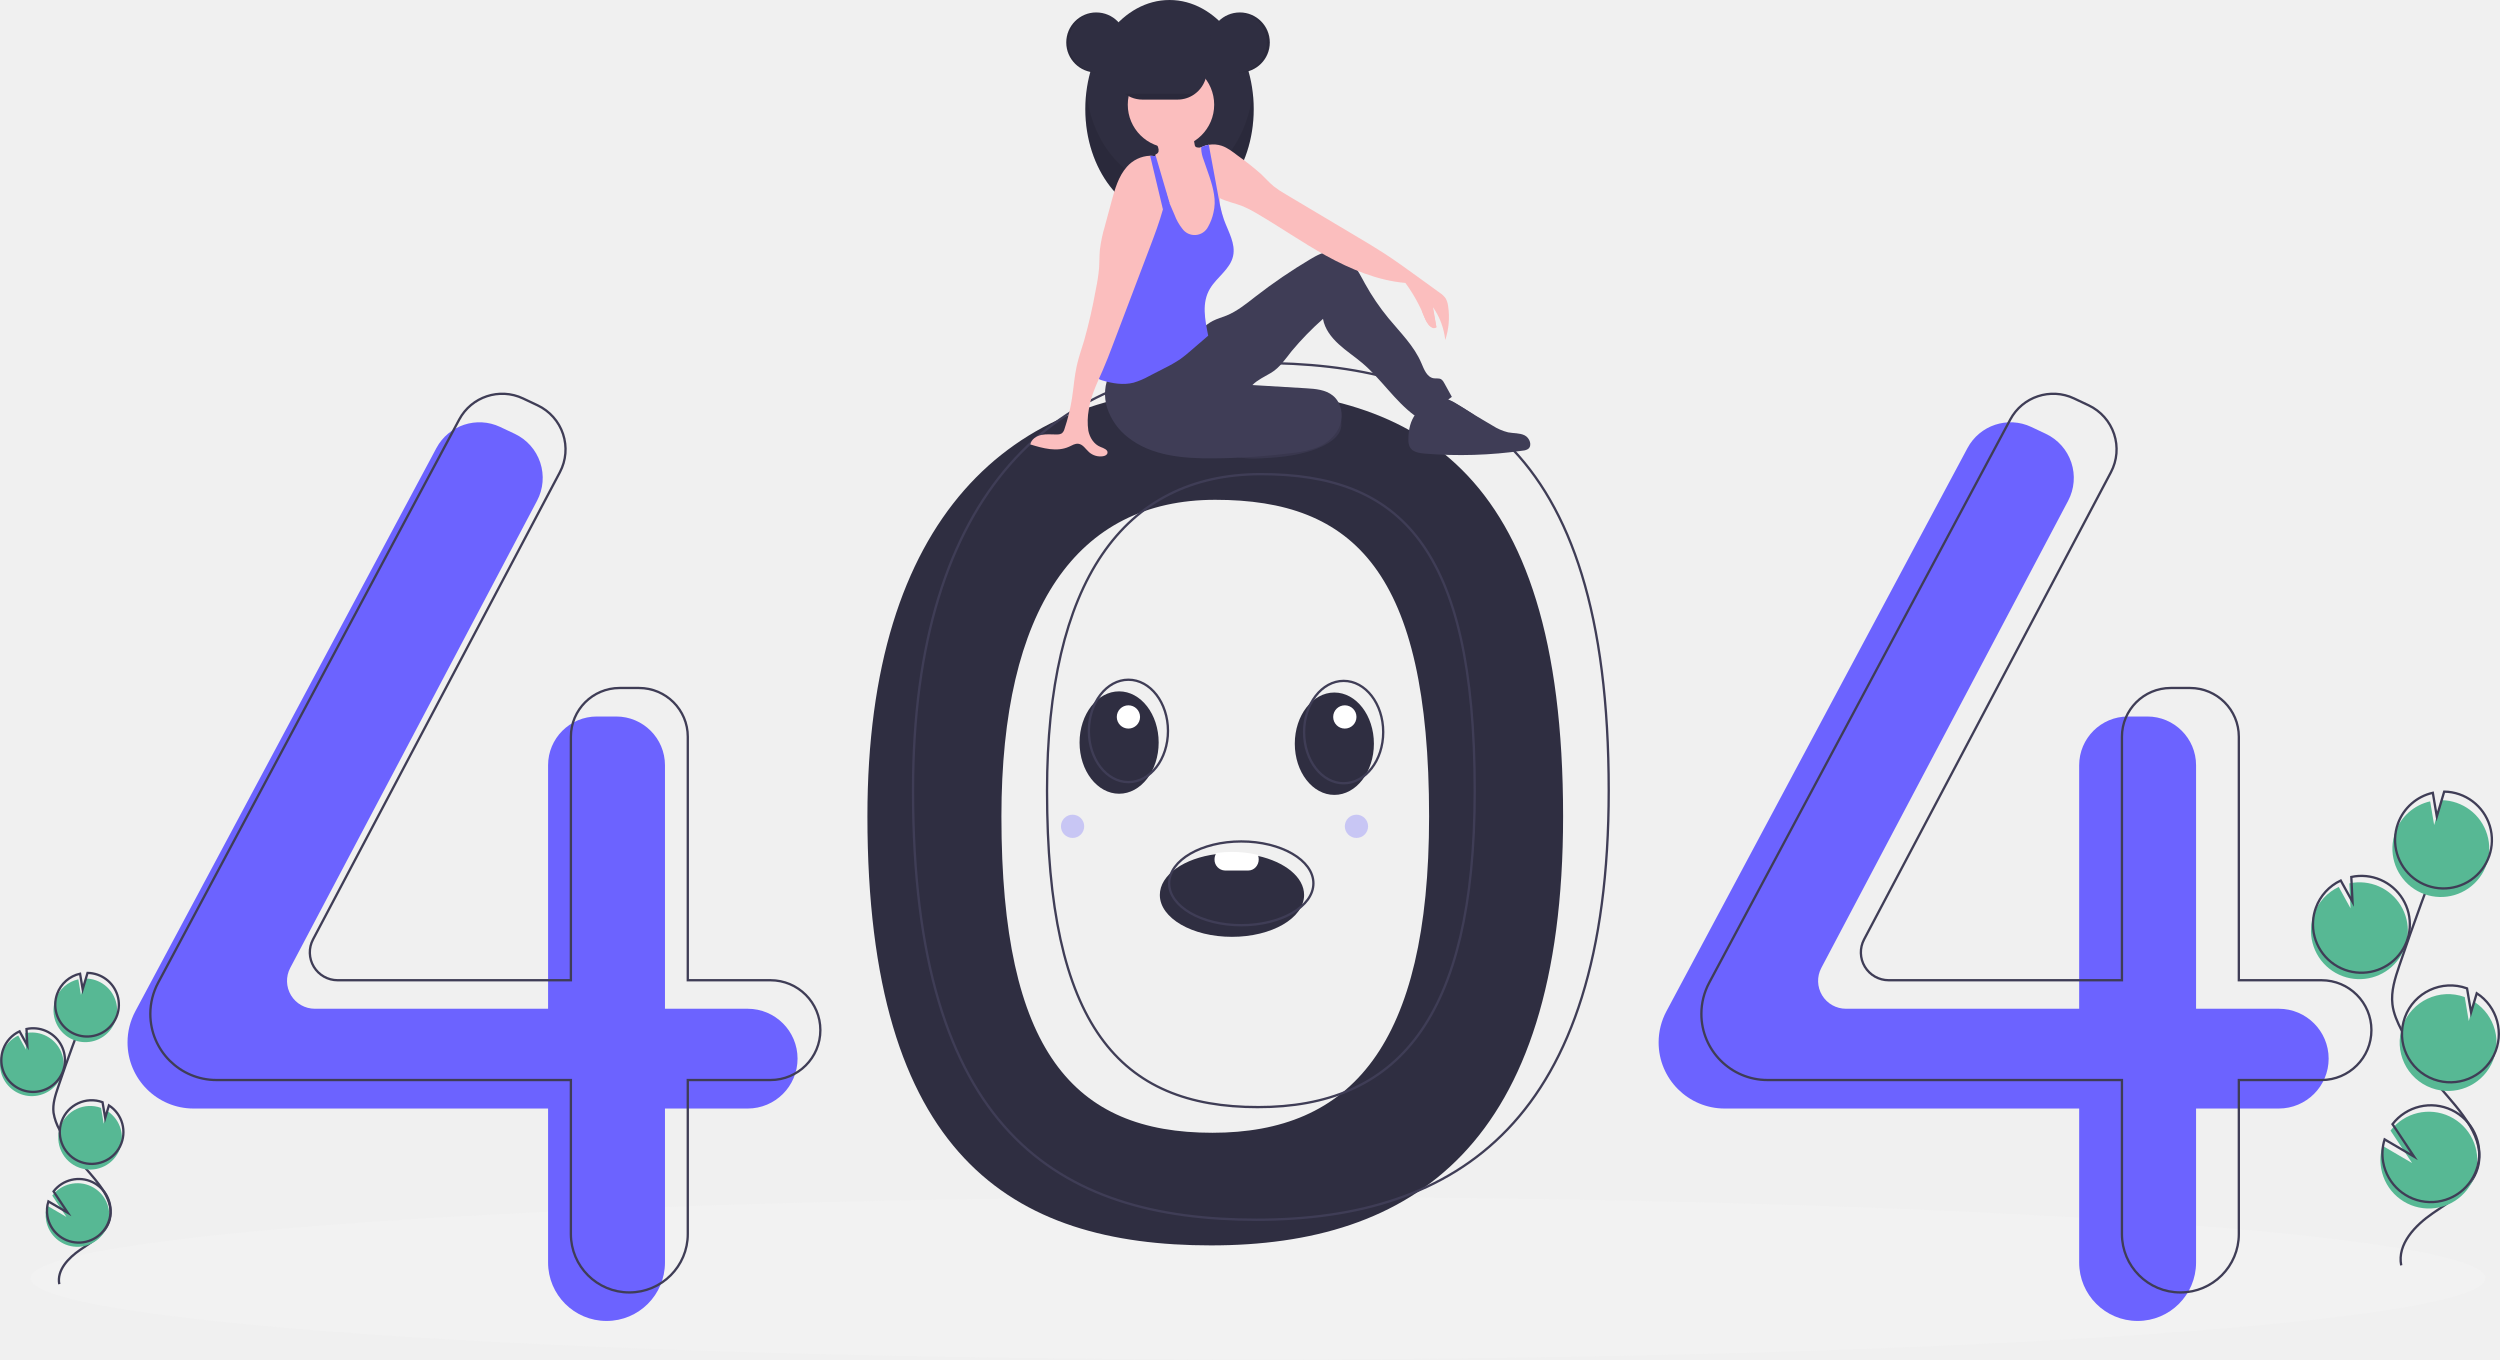
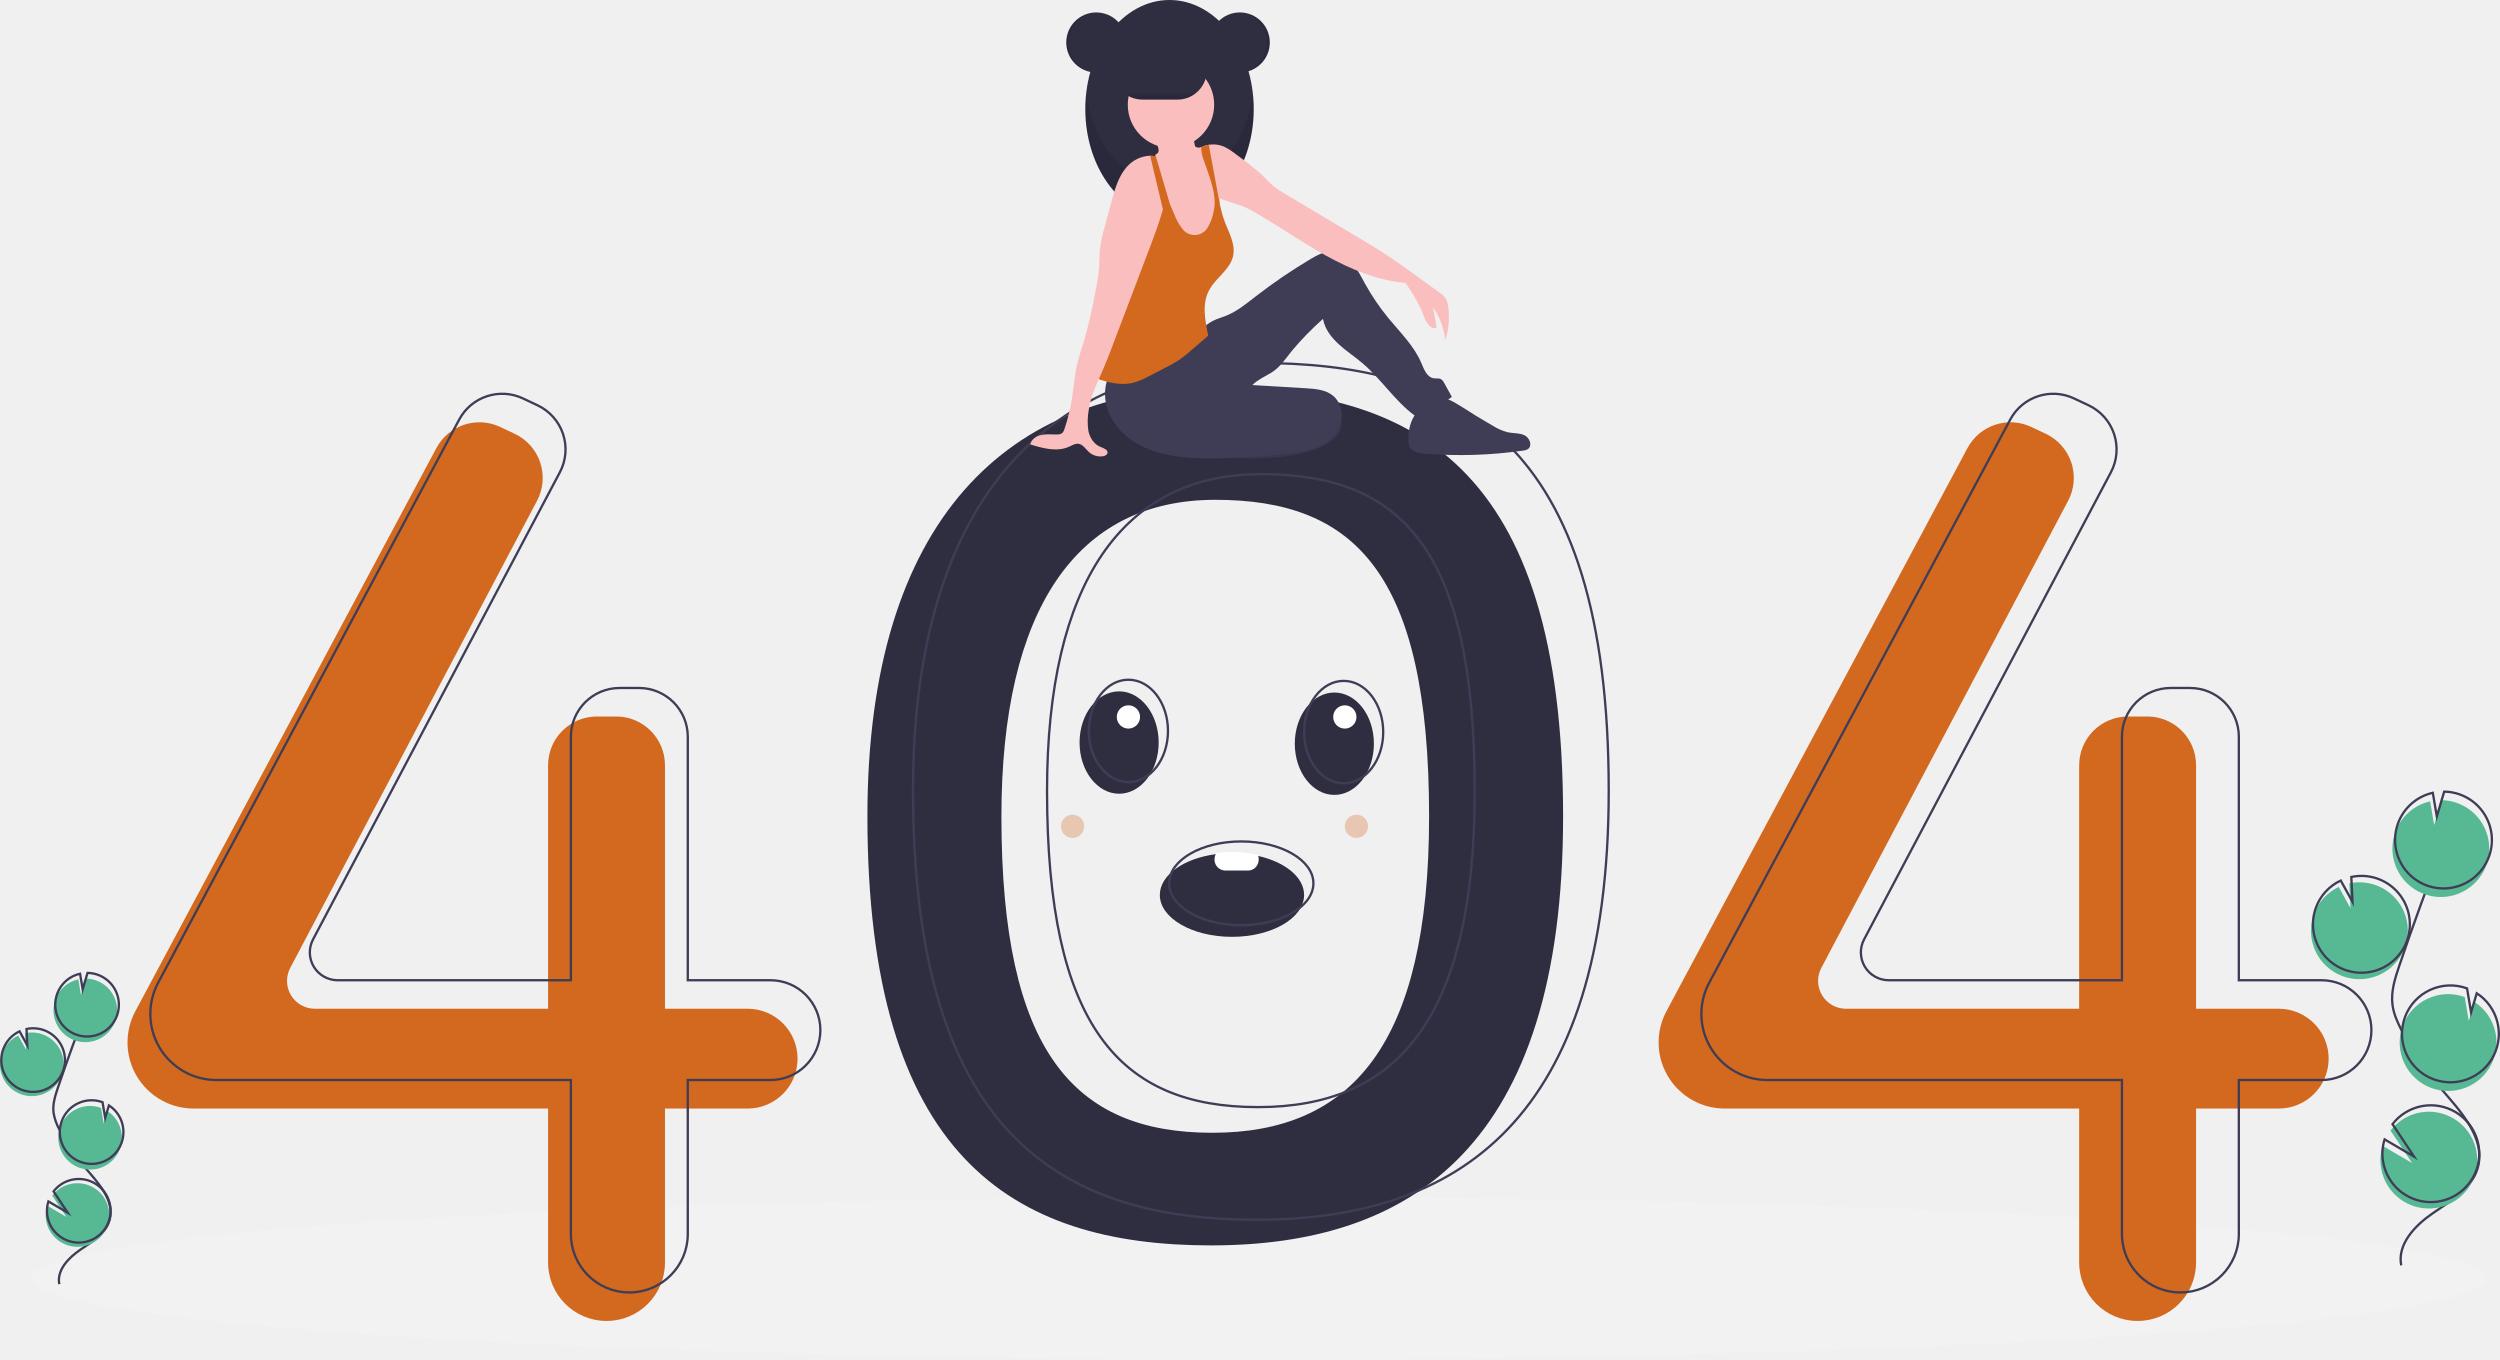
<svg xmlns="http://www.w3.org/2000/svg" id="fd59ce54-f850-4dfc-bc34-dd7d379d600e" data-name="Layer 1" width="1074.392" height="584.231" viewBox="0 0 1074.392 584.231">
  <ellipse cx="540.643" cy="549.309" rx="527.5" ry="34.922" fill="#f2f2f2" />
  <path d="M583.48,324.894c-85.944,0-147.651,55.139-147.651,183.798,0,145.813,61.707,184.411,147.651,184.411s151.327-42.274,151.327-184.411C734.807,356.753,669.424,324.894,583.48,324.894Zm.565,319.808c-59.527,0-90.626-34.923-90.626-135.916,0-89.112,32.372-136.105,91.899-136.105s91.899,30.868,91.899,136.105C677.217,607.234,643.572,644.703,584.045,644.703Z" transform="translate(-63.054 -157.8845)" fill="#2f2e41" />
-   <path d="M384.365,591.401H348.831V486.762A20.956,20.956,0,0,0,327.875,465.806h-8.326a20.956,20.956,0,0,0-20.956,20.956V591.401H198.363a11.963,11.963,0,0,1-10.578-17.552l106.082-200.78A20.956,20.956,0,0,0,284.287,344.33l-6.262-2.957a20.956,20.956,0,0,0-27.429,9.07L121.214,592.475a28.416,28.416,0,0,0-3.356,13.396v0a28.416,28.416,0,0,0,28.416,28.416H298.593v66.167a25.119,25.119,0,0,0,25.119,25.119h0a25.119,25.119,0,0,0,25.119-25.119V634.287h35.534a21.443,21.443,0,0,0,21.443-21.443v0A21.443,21.443,0,0,0,384.365,591.401Z" transform="translate(-63.054 -157.8845)" fill="#6c63ff" />
-   <path d="M1042.362,591.401h-35.534V486.762A20.956,20.956,0,0,0,985.872,465.806h-8.326a20.956,20.956,0,0,0-20.956,20.956V591.401H856.359a11.963,11.963,0,0,1-10.578-17.552L951.864,373.069A20.956,20.956,0,0,0,942.284,344.33l-6.262-2.957a20.956,20.956,0,0,0-27.429,9.07L779.211,592.475a28.416,28.416,0,0,0-3.356,13.396v0a28.416,28.416,0,0,0,28.416,28.416H956.589v66.167a25.119,25.119,0,0,0,25.119,25.119h0a25.119,25.119,0,0,0,25.119-25.119V634.287h35.534a21.443,21.443,0,0,0,21.443-21.443v0A21.443,21.443,0,0,0,1042.362,591.401Z" transform="translate(-63.054 -157.8845)" fill="#6c63ff" />
+   <path d="M384.365,591.401H348.831V486.762A20.956,20.956,0,0,0,327.875,465.806h-8.326a20.956,20.956,0,0,0-20.956,20.956V591.401H198.363a11.963,11.963,0,0,1-10.578-17.552l106.082-200.78A20.956,20.956,0,0,0,284.287,344.33l-6.262-2.957a20.956,20.956,0,0,0-27.429,9.07L121.214,592.475a28.416,28.416,0,0,0-3.356,13.396v0a28.416,28.416,0,0,0,28.416,28.416H298.593v66.167a25.119,25.119,0,0,0,25.119,25.119h0a25.119,25.119,0,0,0,25.119-25.119V634.287h35.534a21.443,21.443,0,0,0,21.443-21.443v0A21.443,21.443,0,0,0,384.365,591.401Z" transform="translate(-63.054 -157.8845)" fill="#D2691E" />
+   <path d="M1042.362,591.401h-35.534V486.762A20.956,20.956,0,0,0,985.872,465.806h-8.326a20.956,20.956,0,0,0-20.956,20.956V591.401H856.359a11.963,11.963,0,0,1-10.578-17.552L951.864,373.069A20.956,20.956,0,0,0,942.284,344.33l-6.262-2.957a20.956,20.956,0,0,0-27.429,9.07L779.211,592.475a28.416,28.416,0,0,0-3.356,13.396v0a28.416,28.416,0,0,0,28.416,28.416H956.589v66.167a25.119,25.119,0,0,0,25.119,25.119h0a25.119,25.119,0,0,0,25.119-25.119V634.287h35.534a21.443,21.443,0,0,0,21.443-21.443v0A21.443,21.443,0,0,0,1042.362,591.401Z" transform="translate(-63.054 -157.8845)" fill="#D2691E" />
  <path d="M394.168,579.148H358.634V474.509a20.956,20.956,0,0,0-20.956-20.956h-8.326a20.956,20.956,0,0,0-20.956,20.956V579.148H208.165a11.963,11.963,0,0,1-10.578-17.552L303.67,360.816a20.956,20.956,0,0,0-9.58-28.739l-6.262-2.957a20.956,20.956,0,0,0-27.429,9.07L131.017,580.222a28.416,28.416,0,0,0-3.356,13.396v0a28.416,28.416,0,0,0,28.416,28.416H308.395v66.167a25.119,25.119,0,0,0,25.119,25.119h0a25.119,25.119,0,0,0,25.119-25.119V622.034h35.534a21.443,21.443,0,0,0,21.443-21.443v0A21.443,21.443,0,0,0,394.168,579.148Z" transform="translate(-63.054 -157.8845)" fill="none" stroke="#3f3d56" stroke-miterlimit="10" />
  <path d="M1060.742,579.148h-35.534V474.509a20.956,20.956,0,0,0-20.956-20.956H995.925a20.956,20.956,0,0,0-20.956,20.956V579.148H874.739a11.963,11.963,0,0,1-10.578-17.552L970.244,360.816a20.956,20.956,0,0,0-9.58-28.739l-6.262-2.957a20.956,20.956,0,0,0-27.429,9.07L797.59,580.222a28.416,28.416,0,0,0-3.356,13.396v0a28.416,28.416,0,0,0,28.416,28.416H974.969v66.167a25.119,25.119,0,0,0,25.119,25.119h0a25.119,25.119,0,0,0,25.119-25.119V622.034h35.534a21.443,21.443,0,0,0,21.443-21.443v0A21.443,21.443,0,0,0,1060.742,579.148Z" transform="translate(-63.054 -157.8845)" fill="none" stroke="#3f3d56" stroke-miterlimit="10" />
  <path d="M603.085,313.866c-85.944,0-147.651,55.139-147.651,183.798,0,145.813,61.707,184.411,147.651,184.411s151.327-42.274,151.327-184.411C754.412,345.725,689.029,313.866,603.085,313.866Zm.565,319.808c-59.527,0-90.626-34.923-90.626-135.916,0-89.112,32.372-136.105,91.899-136.105s91.899,30.868,91.899,136.105C696.822,596.206,663.177,633.675,603.65,633.675Z" transform="translate(-63.054 -157.8845)" fill="none" stroke="#3f3d56" stroke-miterlimit="10" />
  <circle cx="471.141" cy="18.25" r="12.901" fill="#2f2e41" />
  <ellipse cx="502.607" cy="46.885" rx="36.186" ry="46.885" fill="#2f2e41" />
  <path d="M565.661,237.494c-18.128,0-33.141-17.271-35.776-39.805a60.976,60.976,0,0,0-.41,7.08c0,25.894,16.201,46.885,36.186,46.885s36.186-20.991,36.186-46.885a60.976,60.976,0,0,0-.41-7.08C598.803,220.224,583.789,237.494,565.661,237.494Z" transform="translate(-63.054 -157.8845)" opacity="0.1" />
  <path d="M639.296,342.073c-.777,3.193-4.128,5.751-7.839,7.538-7.802,3.757-17.425,4.878-26.76,5.254a45.176,45.176,0,0,1-7.144-.132,20.537,20.537,0,0,1-12.251-5.631,1.681,1.681,0,0,1,.044-2.844c4.969-5.459,13.262-8.806,21.616-11.216,6.334-1.827,17.381-6.561,24.29-5.922C637.944,329.739,640.277,338.041,639.296,342.073Z" transform="translate(-63.054 -157.8845)" fill="#3f3d56" />
  <path d="M639.296,342.073c-.777,3.193-4.128,5.751-7.839,7.538-7.802,3.757-17.425,4.878-26.76,5.254a45.176,45.176,0,0,1-7.144-.132,20.537,20.537,0,0,1-12.251-5.631,1.681,1.681,0,0,1,.044-2.844c4.969-5.459,13.262-8.806,21.616-11.216,6.334-1.827,17.381-6.561,24.29-5.922C637.944,329.739,640.277,338.041,639.296,342.073Z" transform="translate(-63.054 -157.8845)" opacity="0.1" />
  <path d="M540.098,318.206a19.77,19.77,0,0,0-1.199,15.075,26.339,26.339,0,0,0,8.829,12.497c10.095,8.092,23.988,9.205,36.925,9.093a284.649,284.649,0,0,0,33.905-2.324,40.538,40.538,0,0,0,11.001-2.554c4.222-1.827,7.933-5.178,9.436-9.526s.436-9.672-3.134-12.574c-3.137-2.55-7.463-2.9-11.498-3.143l-23.088-1.387c2.281-2.308,5.318-3.614,8.096-5.292,3.685-2.226,6.134-5.965,8.813-9.335a129.001,129.001,0,0,1,13.439-13.817c.751,4.31,3.478,7.85,6.687,10.824s6.908,5.368,10.244,8.2c8.079,6.858,13.896,16.167,22.392,22.5a43.829,43.829,0,0,0,16.049-8.012l-3.302-5.981a3.94,3.94,0,0,0-1.245-1.553c-.935-.575-2.14-.279-3.225-.441-2.901-.435-4.168-3.784-5.306-6.487-3.125-7.422-9.108-13.18-14.218-19.404a98.009,98.009,0,0,1-9.996-14.723c-1.717-3.102-3.288-6.331-5.617-9.003s-5.594-4.773-9.139-4.781c-3.132-.007-6.021,1.584-8.714,3.183a230.477,230.477,0,0,0-23.63,16.099c-3.944,3.062-7.863,6.296-12.489,8.174-1.947.79-4,1.331-5.869,2.292-3.273,1.684-5.757,4.534-8.431,7.064C566.277,311.892,553.219,317.738,540.098,318.206Z" transform="translate(-63.054 -157.8845)" fill="#3f3d56" />
  <path d="M588.374,253.983a23.774,23.774,0,0,1-1.734,8.033,10.045,10.045,0,0,1-5.768,5.573,12.375,12.375,0,0,1-5.623.182,10.882,10.882,0,0,1-4.582-1.561c-2.165-1.488-3.244-4.144-3.637-6.743-.393-2.596-.217-5.249-.469-7.863a42.944,42.944,0,0,0-1.202-6.255c-.17-.683-.343-1.362-.513-2.042-.167-.68-.33-1.359-.481-2.039-.138-.639-.267-1.281-.378-1.926-.091-.544-.173-1.092-.233-1.643a18.423,18.423,0,0,0-.809-4.811,14.607,14.607,0,0,0-1.687-2.854c-.286-.409-.563-.818-.818-1.243a5.89,5.89,0,0,1-.972-3.748,3.286,3.286,0,0,1,.148-.601c.025-.076.053-.151.085-.223A1.802,1.802,0,0,0,560.932,223.07a3.433,3.433,0,0,0-.148-1.778,11.318,11.318,0,0,0-.96-2.288c-.264-.478-1.161-1.34-1.167-1.888-.013-1.101,2.14-1.989,3.011-2.423a16.796,16.796,0,0,1,8.597-1.743c1.904.129,3.968.714,5.019,2.31.944,1.438.818,3.301,1.221,4.972a1.471,1.471,0,0,0,.299.664,1.341,1.341,0,0,0,.739.34,4.549,4.549,0,0,0,1.416.057h.003a2.931,2.931,0,0,0,.371-.054,4.957,4.957,0,0,0,2.033-.878q.585-.156,1.18-.255a.251.251,0,0,0,.047-.009c1.576,4.975,1.781,10.308,3.071,15.374.639,2.52,1.554,5.009,1.683,7.602.009.113.013.23.016.346.019.834-.047,1.674-.013,2.505a6.981,6.981,0,0,0,.126,1.114,15.611,15.611,0,0,0,.525,1.743l.009.028c.06.183.116.368.164.554.035.135.066.267.091.403l.003.009A14.938,14.938,0,0,1,588.374,253.983Z" transform="translate(-63.054 -157.8845)" fill="#fbbebe" />
  <circle cx="503.237" cy="44.997" r="18.565" fill="#fbbebe" />
  <path d="M684.157,304.033a30.445,30.445,0,0,0-5.236-14.103q.722,4.295,1.447,8.587a3.214,3.214,0,0,1-3.367-1.035,10.337,10.337,0,0,1-1.765-3.276,67.466,67.466,0,0,0-8.21-14.736c-11.819-.985-23.502-5.884-33.896-11.595-10.396-5.708-20.126-12.552-30.384-18.502a43.573,43.573,0,0,0-5.544-2.832c-3.21-1.287-6.812-1.954-9.855-3.468-.204-.101-.409-.208-.61-.318a12.578,12.578,0,0,1-1.945-1.306,10.344,10.344,0,0,1-.931-.856,20.351,20.351,0,0,1-3.559-5.953c-1.633-3.612-2.215-7.97-3.845-11.583a11.203,11.203,0,0,1,2.502-1.765h.003c.132-.069.264-.135.4-.198a11.94,11.94,0,0,1,2.004-.733q.585-.156,1.18-.255a.251.251,0,0,0,.047-.009,11.566,11.566,0,0,1,5.491.434c2.587.875,4.767,2.621,6.941,4.273a114.02,114.02,0,0,1,10.148,8.049c1.794,1.718,3.43,3.606,5.359,5.167a42.144,42.144,0,0,0,5.057,3.351q15.656,9.327,31.315,18.65c3.534,2.105,7.07,4.21,10.526,6.438,5.249,3.386,10.308,7.055,15.365,10.721q4.47,3.238,8.936,6.479a9.728,9.728,0,0,1,2.533,2.341,8.472,8.472,0,0,1,1.123,3.433A31.387,31.387,0,0,1,684.157,304.033Z" transform="translate(-63.054 -157.8845)" fill="#fbbebe" />
-   <path d="M592.977,267.944c-1.252,5.617-6.929,9.012-9.896,13.946-3.688,6.123-2.184,13.241-.799,20.255q-3.795,3.271-7.593,6.542c-1.397,1.199-2.794,2.404-4.298,3.464a57.351,57.351,0,0,1-6.86,3.94q-3.361,1.728-6.721,3.458a32.128,32.128,0,0,1-6.58,2.788c-4.415,1.133-9.103.34-13.471-.972a6.088,6.088,0,0,1-1.473-.601,2.394,2.394,0,0,1-.699-.632,3.911,3.911,0,0,1-.444-2.539c.444-7.351,2.24-14.547,4.031-21.69a85.26,85.26,0,0,1,3.848-12.577,85.077,85.077,0,0,1,5.415-10.151,68.368,68.368,0,0,1,7.929-11.514,18.479,18.479,0,0,0,3.675-4.739c1.117-2.549.686-5.472.913-8.247a17.148,17.148,0,0,1,1.633-6.007v-.003a17.093,17.093,0,0,1,1.743-2.882q.458,1.067.916,2.13.302.699.598,1.394.387.897.768,1.787,1.1,2.558,2.196,5.113a21.59,21.59,0,0,0,3.335,5.944,6.499,6.499,0,0,0,11.123-.853,21.261,21.261,0,0,0,2.272-6.013,19.215,19.215,0,0,0,.252-7.835c-.758-5.009-2.889-10.126-4.437-14.78a14.945,14.945,0,0,1-1.079-4.871,3.351,3.351,0,0,1,.057-.56c.009-.047.019-.098.028-.145a11.94,11.94,0,0,1,2.004-.733q.585-.156,1.18-.255,2.044,11.064,4.094,22.127c.032.173.066.346.098.522.195,1.057.393,2.115.614,3.169.198.957.412,1.91.651,2.857l.009.028c.082.321.167.639.255.957l.003.009c.242.868.513,1.731.818,2.58C590.938,257.475,594.164,262.629,592.977,267.944Z" transform="translate(-63.054 -157.8845)" fill="#6c63ff" />
+   <path d="M592.977,267.944c-1.252,5.617-6.929,9.012-9.896,13.946-3.688,6.123-2.184,13.241-.799,20.255q-3.795,3.271-7.593,6.542c-1.397,1.199-2.794,2.404-4.298,3.464a57.351,57.351,0,0,1-6.86,3.94q-3.361,1.728-6.721,3.458a32.128,32.128,0,0,1-6.58,2.788c-4.415,1.133-9.103.34-13.471-.972a6.088,6.088,0,0,1-1.473-.601,2.394,2.394,0,0,1-.699-.632,3.911,3.911,0,0,1-.444-2.539c.444-7.351,2.24-14.547,4.031-21.69a85.26,85.26,0,0,1,3.848-12.577,85.077,85.077,0,0,1,5.415-10.151,68.368,68.368,0,0,1,7.929-11.514,18.479,18.479,0,0,0,3.675-4.739c1.117-2.549.686-5.472.913-8.247a17.148,17.148,0,0,1,1.633-6.007v-.003a17.093,17.093,0,0,1,1.743-2.882q.458,1.067.916,2.13.302.699.598,1.394.387.897.768,1.787,1.1,2.558,2.196,5.113a21.59,21.59,0,0,0,3.335,5.944,6.499,6.499,0,0,0,11.123-.853,21.261,21.261,0,0,0,2.272-6.013,19.215,19.215,0,0,0,.252-7.835c-.758-5.009-2.889-10.126-4.437-14.78a14.945,14.945,0,0,1-1.079-4.871,3.351,3.351,0,0,1,.057-.56c.009-.047.019-.098.028-.145a11.94,11.94,0,0,1,2.004-.733q.585-.156,1.18-.255,2.044,11.064,4.094,22.127c.032.173.066.346.098.522.195,1.057.393,2.115.614,3.169.198.957.412,1.91.651,2.857l.009.028c.082.321.167.639.255.957l.003.009c.242.868.513,1.731.818,2.58C590.938,257.475,594.164,262.629,592.977,267.944Z" transform="translate(-63.054 -157.8845)" fill="#D2691E" />
  <path d="M668.321,346.877a6.583,6.583,0,0,0,.61,3.143c1.162,2.124,3.95,2.606,6.362,2.805a188.377,188.377,0,0,0,42.266-1.288,4.886,4.886,0,0,0,2.151-.668c1.99-1.395.763-4.795-1.41-5.884s-4.751-.826-7.135-1.297a22.479,22.479,0,0,1-6.678-2.896q-7.252-4.167-14.293-8.688c-2.795-1.795-6.093-3.71-9.24-2.646C672.43,332.343,668.265,337.681,668.321,346.877Z" transform="translate(-63.054 -157.8845)" fill="#3f3d56" />
  <path d="M564.437,240.874v.003c-.022.132-.044.261-.072.39-.035.214-.076.431-.116.645-.39,1.998-.868,3.987-1.419,5.963-1.51,5.459-3.534,10.831-5.541,16.123q-8.081,21.287-16.164,42.577c-1.359,3.575-2.716,7.152-4.261,10.654-.516,1.167-1.048,2.344-1.576,3.534-1.894,4.257-3.713,8.653-4.317,13.184a27.45,27.45,0,0,0-.192,9.04c.604,2.97,2.407,5.872,5.23,6.97,1.378.538,3.351,1.259,2.974,2.69-.204.787-1.098,1.171-1.901,1.303a7.312,7.312,0,0,1-5.966-1.718c-1.507-1.337-2.665-3.417-4.67-3.641-1.388-.151-2.665.68-3.936,1.262-5.186,2.369-11.227.711-16.674-.972.428-2.206,2.643-3.66,4.843-4.1,2.199-.444,4.474-.129,6.718-.189a3.51,3.51,0,0,0,2.042-.525,3.705,3.705,0,0,0,1.101-1.882,78.964,78.964,0,0,0,3.213-13.147c.724-4.666,1.026-9.405,2.058-14.015.802-3.597,2.042-7.08,3.106-10.61a224.682,224.682,0,0,0,5.06-22.077,78.02,78.02,0,0,0,1.425-9.368c.179-2.612.094-5.236.346-7.838a60.888,60.888,0,0,1,2.111-9.997q1.444-5.348,2.885-10.689c1.425-5.271,2.955-10.746,6.567-14.843a13.962,13.962,0,0,1,10.028-4.789,9.882,9.882,0,0,1,2.13.23c.116.028.233.057.349.088a8.634,8.634,0,0,1,2.174.9c1.114-.708,1.68-.459,2.42.632a6.973,6.973,0,0,1,.881,3.795A52.424,52.424,0,0,1,564.437,240.874Z" transform="translate(-63.054 -157.8845)" fill="#fbbebe" />
-   <path d="M565.661,245.046l-.047.047-.255.255-2.53,2.527-1.24-5.208-4.251-17.854a9.882,9.882,0,0,1,2.13.23,3.286,3.286,0,0,1,.148-.601l.201.689,1.441,4.902,2.728,9.308.45,1.532v.003Z" transform="translate(-63.054 -157.8845)" fill="#6c63ff" />
+   <path d="M565.661,245.046l-.047.047-.255.255-2.53,2.527-1.24-5.208-4.251-17.854a9.882,9.882,0,0,1,2.13.23,3.286,3.286,0,0,1,.148-.601l.201.689,1.441,4.902,2.728,9.308.45,1.532v.003Z" transform="translate(-63.054 -157.8845)" fill="#D2691E" />
  <path d="M581.715,188.087a12.582,12.582,0,0,1-3.7,8.896,12.314,12.314,0,0,1-1.36,1.176,12.528,12.528,0,0,1-7.536,2.524H554.023a12.59,12.59,0,0,1,0-25.18h15.096A12.629,12.629,0,0,1,581.715,188.087Z" transform="translate(-63.054 -157.8845)" fill="#2f2e41" />
  <circle cx="532.815" cy="18.25" r="12.901" fill="#2f2e41" />
  <path d="M595.554,163.234c-.158,0-.315.006-.472.012a12.898,12.898,0,0,1,0,25.778c.157.006.314.012.472.012a12.901,12.901,0,1,0,0-25.802Z" transform="translate(-63.054 -157.8845)" opacity="0.1" />
  <path d="M534.195,163.234c.158,0,.315.006.472.012a12.898,12.898,0,0,0,0,25.778c-.157.006-.314.012-.472.012a12.901,12.901,0,0,1,0-25.802Z" transform="translate(-63.054 -157.8845)" opacity="0.1" />
  <path d="M576.655,198.159a12.528,12.528,0,0,1-7.536,2.524H554.023a12.528,12.528,0,0,1-7.536-2.524Z" transform="translate(-63.054 -157.8845)" opacity="0.1" />
  <path d="M674.14,291.64s3.252,9.372,6.229,6.876L677.996,286.267Z" transform="translate(-63.054 -157.8845)" fill="#fbbebe" />
  <path d="M1069.918,577.434a20.813,20.813,0,1,0,2.772-39.915l.521,10.712-5.068-9.18a20.734,20.734,0,0,0-10.684,11.723,20.408,20.408,0,0,0-1.197,5.63A20.809,20.809,0,0,0,1069.918,577.434Z" transform="translate(-63.054 -157.8845)" fill="#57b894" />
  <path d="M1094.995,701.678c-1.789-9.11,5.963-17.187,13.621-22.437s16.605-10.408,19.218-19.317c3.755-12.804-7.43-24.53-16.136-34.642a125.3,125.3,0,0,1-16.524-24.557c-1.811-3.533-3.476-7.225-3.952-11.166-.686-5.675,1.137-11.323,2.974-16.737q9.179-27.052,19.628-53.65" transform="translate(-63.054 -157.8845)" fill="none" stroke="#3f3d56" stroke-miterlimit="10" />
  <path d="M1070.775,574.676a20.813,20.813,0,1,0,2.772-39.915l.521,10.712-5.068-9.18a20.734,20.734,0,0,0-10.684,11.723,20.408,20.408,0,0,0-1.197,5.63A20.809,20.809,0,0,0,1070.775,574.676Z" transform="translate(-63.054 -157.8845)" fill="none" stroke="#3f3d56" stroke-miterlimit="10" />
  <path d="M1092.451,515.473a20.788,20.788,0,0,1,14.98-13.198l1.714,10.184,3.177-10.696a20.81,20.81,0,1,1-19.871,13.71Z" transform="translate(-63.054 -157.8845)" fill="#57b894" />
  <path d="M1093.594,511.795a20.788,20.788,0,0,1,14.98-13.198l1.714,10.184,3.177-10.696a20.81,20.81,0,1,1-19.871,13.71Z" transform="translate(-63.054 -157.8845)" fill="none" stroke="#3f3d56" stroke-miterlimit="10" />
  <path d="M1108.045,625.489a20.81,20.81,0,0,0,18.419-37.023l-2.441,8.219-1.731-10.304a.362.362,0,0,0-.053-.02,20.811,20.811,0,1,0-14.194,39.127Z" transform="translate(-63.054 -157.8845)" fill="#57b894" />
  <path d="M1109.035,621.764a20.81,20.81,0,0,0,18.419-37.023l-2.441,8.219-1.731-10.304a.362.362,0,0,0-.053-.02,20.811,20.811,0,1,0-14.194,39.127Z" transform="translate(-63.054 -157.8845)" fill="none" stroke="#3f3d56" stroke-miterlimit="10" />
  <path d="M1086.378,660.051a20.801,20.801,0,1,0,4.011-16.297l9.273,13.957-12.67-7.408A20.616,20.616,0,0,0,1086.378,660.051Z" transform="translate(-63.054 -157.8845)" fill="#57b894" />
  <path d="M1087.235,657.294a20.801,20.801,0,1,0,4.011-16.297l9.273,13.957-12.67-7.408A20.616,20.616,0,0,0,1087.235,657.294Z" transform="translate(-63.054 -157.8845)" fill="none" stroke="#3f3d56" stroke-miterlimit="10" />
  <path d="M72.061,628.133a13.674,13.674,0,1,0,1.821-26.225l.342,7.038-3.33-6.032a13.623,13.623,0,0,0-7.019,7.702,13.409,13.409,0,0,0-.787,3.699A13.672,13.672,0,0,0,72.061,628.133Z" transform="translate(-63.054 -157.8845)" fill="#57b894" />
  <path d="M88.538,709.763c-1.175-5.986,3.918-11.292,8.949-14.741s10.91-6.838,12.626-12.692c2.467-8.412-4.882-16.117-10.601-22.76A82.324,82.324,0,0,1,88.656,643.436a22.21,22.21,0,0,1-2.597-7.336c-.451-3.729.747-7.439,1.954-10.996q6.031-17.773,12.896-35.249" transform="translate(-63.054 -157.8845)" fill="none" stroke="#3f3d56" stroke-miterlimit="10" />
  <path d="M72.625,626.321a13.674,13.674,0,1,0,1.821-26.225l.342,7.038L71.458,601.103a13.623,13.623,0,0,0-7.019,7.702,13.409,13.409,0,0,0-.787,3.699A13.672,13.672,0,0,0,72.625,626.321Z" transform="translate(-63.054 -157.8845)" fill="none" stroke="#3f3d56" stroke-miterlimit="10" />
  <path d="M86.866,587.423a13.658,13.658,0,0,1,9.842-8.671l1.126,6.691,2.087-7.027a13.673,13.673,0,1,1-13.055,9.007Z" transform="translate(-63.054 -157.8845)" fill="#57b894" />
  <path d="M87.617,585.007a13.658,13.658,0,0,1,9.842-8.671l1.126,6.691L100.673,576a13.673,13.673,0,1,1-13.055,9.007Z" transform="translate(-63.054 -157.8845)" fill="none" stroke="#3f3d56" stroke-miterlimit="10" />
  <path d="M97.112,659.706a13.673,13.673,0,0,0,12.102-24.325l-1.604,5.4-1.137-6.77a.238.238,0,0,0-.035-.013,13.673,13.673,0,1,0-9.326,25.707Z" transform="translate(-63.054 -157.8845)" fill="#57b894" />
  <path d="M97.762,657.259a13.673,13.673,0,0,0,12.102-24.325l-1.604,5.4-1.137-6.77a.238.238,0,0,0-.035-.013,13.673,13.673,0,1,0-9.326,25.707Z" transform="translate(-63.054 -157.8845)" fill="none" stroke="#3f3d56" stroke-miterlimit="10" />
  <path d="M82.876,682.414a13.667,13.667,0,1,0,2.635-10.708l6.092,9.17-8.324-4.867A13.545,13.545,0,0,0,82.876,682.414Z" transform="translate(-63.054 -157.8845)" fill="#57b894" />
  <path d="M83.439,680.602a13.667,13.667,0,1,0,2.635-10.708l6.092,9.17-8.324-4.867A13.545,13.545,0,0,0,83.439,680.602Z" transform="translate(-63.054 -157.8845)" fill="none" stroke="#3f3d56" stroke-miterlimit="10" />
  <ellipse cx="480.946" cy="319.115" rx="17" ry="22" fill="#2f2e41" />
  <ellipse cx="573.446" cy="319.615" rx="17" ry="22" fill="#2f2e41" />
  <path d="M623.5,542.5c0,9.94-13.88,18-31,18s-31-8.06-31-18c0-8.61,10.41-15.81,24.32-17.57a50.104,50.104,0,0,1,6.68-.43,50.699,50.699,0,0,1,11.13,1.2C615.25,528.29,623.5,534.84,623.5,542.5Z" transform="translate(-63.054 -157.8845)" fill="#2f2e41" />
  <ellipse cx="484.946" cy="314.115" rx="17" ry="22" fill="none" stroke="#3f3d56" stroke-miterlimit="10" />
  <ellipse cx="577.446" cy="314.615" rx="17" ry="22" fill="none" stroke="#3f3d56" stroke-miterlimit="10" />
  <ellipse cx="533.446" cy="379.615" rx="31" ry="18" fill="none" stroke="#3f3d56" stroke-miterlimit="10" />
  <path d="M604,527.2a4.937,4.937,0,0,1-1.32,3.392A4.339,4.339,0,0,1,599.5,532h-10a4.664,4.664,0,0,1-4.5-4.8,4.905,4.905,0,0,1,.82-2.741A47.02,47.02,0,0,1,592.5,524a47.665,47.665,0,0,1,11.13,1.28A5.067,5.067,0,0,1,604,527.2Z" transform="translate(-63.054 -157.8845)" fill="#fff" />
  <circle cx="484.946" cy="308.115" r="5" fill="#fff" />
  <circle cx="577.946" cy="308.115" r="5" fill="#fff" />
-   <circle cx="582.946" cy="355.115" r="5" fill="#6c63ff" opacity="0.3" />
-   <circle cx="460.946" cy="355.115" r="5" fill="#6c63ff" opacity="0.3" />
+   <circle cx="582.946" cy="355.115" r="5" fill="#D2691E" opacity="0.3" />
+   <circle cx="460.946" cy="355.115" r="5" fill="#D2691E" opacity="0.3" />
</svg>
